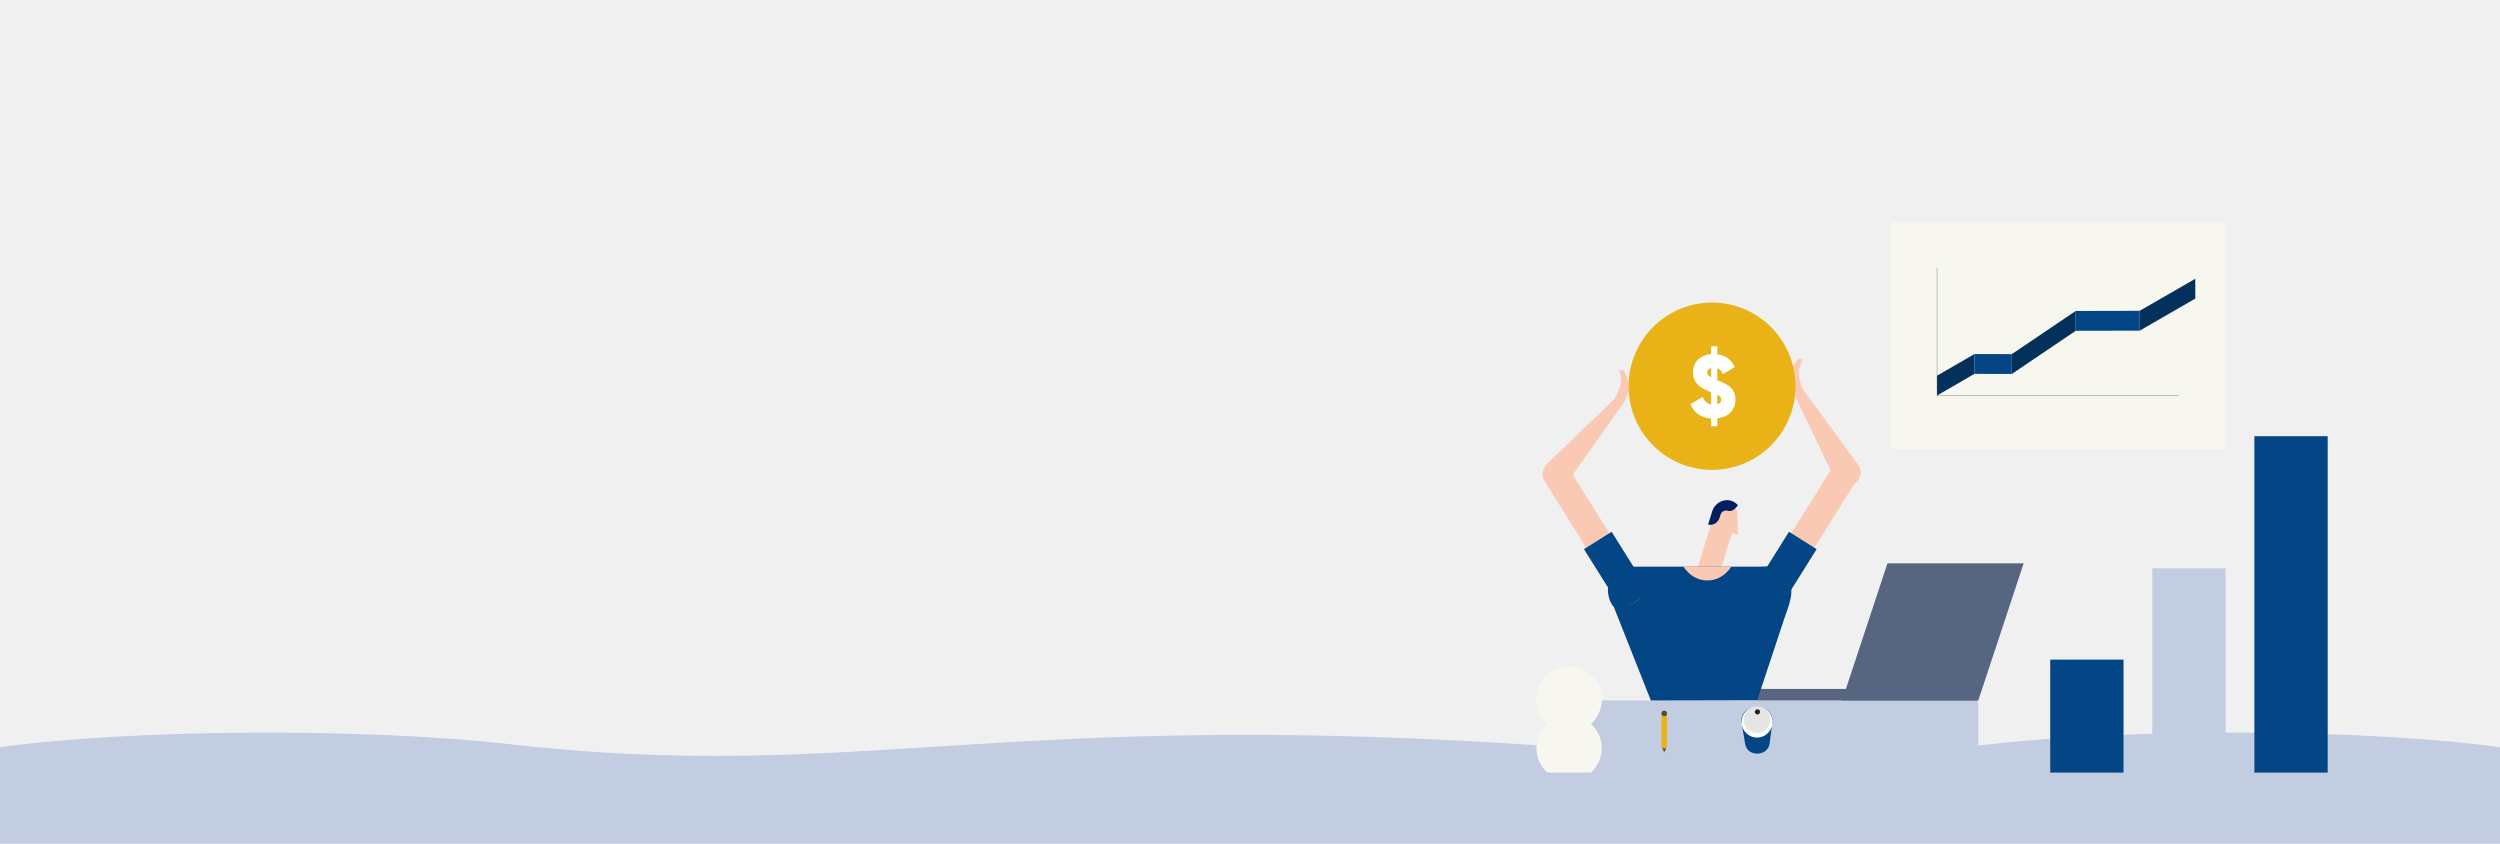
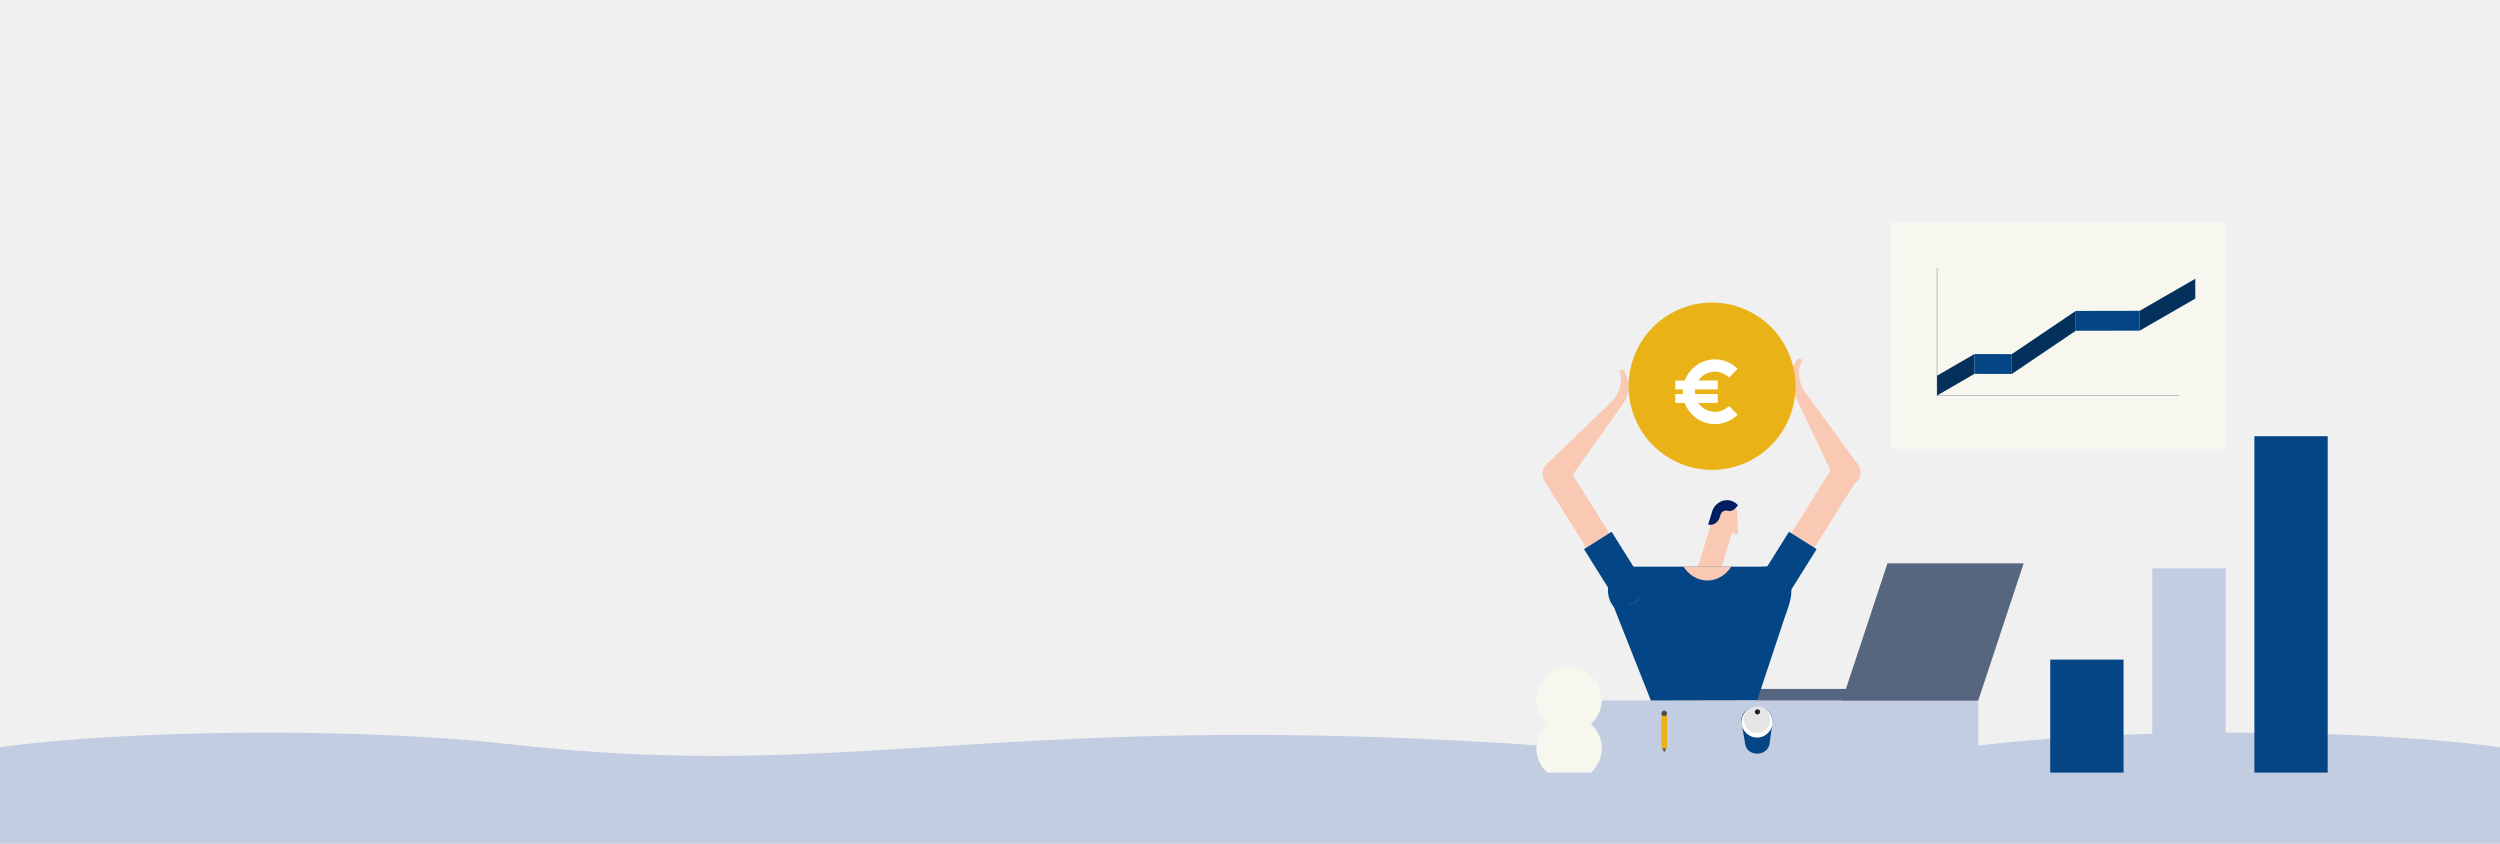
<svg xmlns="http://www.w3.org/2000/svg" width="1440" height="486" viewBox="0 0 1440 486" fill="none">
  <path fill-rule="evenodd" clip-rule="evenodd" d="M1443 486V430.808C1364.43 419.604 1228.4 419.334 1146.91 428.602C1057.83 438.726 988.625 436.647 898.075 430.157C575.885 407.068 495.354 451.58 293.089 428.602C211.597 419.334 75.569 419.604 -3 430.808V486H1443Z" fill="#C2CDE1" />
  <g clip-path="url(#clip0_1380_9)">
    <path d="M1139.49 403.475H891.221V444.991H1139.49V403.475Z" fill="#C2CDE1" />
    <path d="M1138.69 396.817H1012.15V403.474H1138.69V396.817Z" fill="#566580" />
    <path fill-rule="evenodd" clip-rule="evenodd" d="M995.749 289.146C999.414 290.287 1001.48 294.224 1000.36 297.908L988.502 336.656L976.097 332.804L988.24 293.12C989.21 289.951 992.596 288.174 995.758 289.146H995.749Z" fill="#F9C9B3" />
    <path fill-rule="evenodd" clip-rule="evenodd" d="M1070.02 267.313L1038.46 224.189C1035.38 217.157 1035.6 211.603 1038.41 207.189L1035.94 206.516C1031.44 211.64 1029.5 217.606 1032.69 225.273L1053.81 269.669C1055.69 277.496 1060.61 280.759 1065.13 279.992C1069.84 279.197 1074.36 273.222 1070.03 267.304L1070.02 267.313Z" fill="#F9C9B3" />
    <path fill-rule="evenodd" clip-rule="evenodd" d="M1016.39 346.474C1020.05 348.774 1024.91 347.661 1027.21 343.996L1068.05 278.795C1070.35 275.13 1069.24 270.249 1065.58 267.948C1061.92 265.648 1057.05 266.761 1054.76 270.426L1013.92 335.627C1011.62 339.293 1012.73 344.174 1016.39 346.474Z" fill="#F9C9B3" />
    <path fill-rule="evenodd" clip-rule="evenodd" d="M1016.39 346.474C1020.76 349.232 1026.59 347.895 1029.34 343.51L1046.37 316.319L1030.45 306.304L1013.42 333.495C1010.67 337.881 1012.01 343.725 1016.38 346.474H1016.39Z" fill="#034585" />
    <path fill-rule="evenodd" clip-rule="evenodd" d="M1012.15 403.353L1027.76 356.283C1030.37 348.578 1034.22 340.696 1029.85 332.196C1025.77 324.276 1019.92 326.399 1013.42 326.399H936.998C931.047 326.399 926.179 332.458 926.179 339.863C926.179 343.706 927.494 347.194 929.583 349.653L950.895 403.475L1012.15 403.344V403.353Z" fill="#034585" />
    <path fill-rule="evenodd" clip-rule="evenodd" d="M969.643 326.324H997.26C994.163 331.195 989.136 334.365 983.447 334.365C977.757 334.365 972.73 331.195 969.633 326.324H969.643Z" fill="#F9C9B3" />
    <path fill-rule="evenodd" clip-rule="evenodd" d="M994.34 305.883L1000.52 294.438L1001.14 307.997L994.34 305.883Z" fill="#F9C9B3" />
    <path fill-rule="evenodd" clip-rule="evenodd" d="M991.16 296.121H991.123L990.302 298.758C989.201 301.058 986.991 302.788 983.866 302.19L986.217 294.588H986.198C987.681 289.772 992.634 287.033 997.241 288.463C998.705 288.922 1000.01 289.81 1001.05 290.969C1000.05 292.419 997.913 295.009 995.376 294.223C993.529 293.653 991.859 294.513 991.16 296.121Z" fill="#001E60" />
    <path fill-rule="evenodd" clip-rule="evenodd" d="M1087.19 324.463L1061.05 403.474H1139.49L1165.63 324.463H1087.19Z" fill="#566580" />
    <path d="M1223.16 379.939H1180.93V445H1223.16V379.939Z" fill="#034585" />
    <path d="M1281.96 327.371H1239.72V445H1281.96V327.371Z" fill="#C2CDE1" />
    <path d="M1340.75 251.268H1298.52V445H1340.75V251.268Z" fill="#034585" />
    <path fill-rule="evenodd" clip-rule="evenodd" d="M891.221 445C887.406 441.55 885 436.547 885 430.983C885 425.42 887.397 420.427 891.221 416.967C887.406 413.517 885 408.514 885 402.951C885 392.534 893.422 384.091 903.813 384.091C914.203 384.091 922.625 392.534 922.625 402.951C922.625 408.514 920.228 413.507 916.404 416.967C920.228 420.417 922.625 425.42 922.625 430.983C922.625 436.547 920.228 441.54 916.404 445H891.221Z" fill="#F7F7EF" />
    <path fill-rule="evenodd" clip-rule="evenodd" d="M891.156 267.126L929.639 230.07C933.873 223.674 934.601 218.157 932.596 213.332L935.151 213.089C938.696 218.915 939.6 225.123 935.142 232.127L906.741 272.24C903.542 279.627 898.142 281.993 893.823 280.469C889.318 278.879 885.895 272.212 891.175 267.126H891.156Z" fill="#F9C9B3" />
    <path fill-rule="evenodd" clip-rule="evenodd" d="M942.352 346.474C938.696 348.774 933.827 347.661 931.532 343.996L890.69 278.786C888.395 275.12 889.505 270.239 893.161 267.939C896.817 265.639 901.686 266.752 903.981 270.417L944.823 335.618C947.118 339.283 946.008 344.164 942.352 346.464V346.474Z" fill="#F9C9B3" />
    <path fill-rule="evenodd" clip-rule="evenodd" d="M942.351 346.474C937.977 349.232 932.148 347.895 929.406 343.51L912.375 316.319L928.286 306.304L945.317 333.495C948.069 337.881 946.735 343.725 942.361 346.474H942.351Z" fill="#034585" />
    <path d="M1029.98 242.204C1040.85 217.928 1030.04 189.413 1005.82 178.513C981.606 167.613 953.162 178.456 942.29 202.732C931.417 227.008 942.234 255.524 966.449 266.424C990.664 277.324 1019.11 266.48 1029.98 242.204Z" fill="#E9B317" />
-     <path d="M999.601 230.098C999.601 228.611 999.368 227.34 998.938 226.264C998.509 225.198 997.931 224.291 997.194 223.525C996.476 222.776 995.646 222.131 994.741 221.608C993.837 221.075 992.904 220.607 991.934 220.214C990.973 219.812 990.05 219.42 989.145 219.055V212.154C989.882 212.397 990.516 212.8 991.029 213.342C991.552 213.875 991.971 214.595 992.307 215.483L999.19 211.444C998.519 209.948 997.689 208.685 996.672 207.647C995.665 206.619 994.527 205.805 993.258 205.207C991.981 204.609 990.619 204.216 989.145 204.029V199.475H985.573V203.926C984.211 204.057 982.905 204.356 981.665 204.861C980.424 205.357 979.314 206.039 978.354 206.918C977.374 207.797 976.6 208.863 976.041 210.125C975.472 211.397 975.183 212.856 975.173 214.511C975.173 215.876 975.379 217.082 975.761 218.129C976.143 219.167 976.666 220.093 977.328 220.869C977.99 221.664 978.736 222.346 979.576 222.926C980.415 223.515 981.292 224.029 982.206 224.469C983.12 224.899 984.034 225.301 984.929 225.656C985.032 225.703 985.144 225.75 985.265 225.787C985.386 225.825 985.498 225.862 985.601 225.918V232.978C984.463 232.772 983.502 232.314 982.719 231.594C981.935 230.874 981.283 229.911 980.751 228.677L973.709 232.763C974.334 234.399 975.192 235.811 976.33 236.999C977.449 238.186 978.792 239.121 980.359 239.813C981.926 240.496 983.661 240.916 985.592 241.047V245.498H989.164V241.001C990.684 240.823 992.083 240.458 993.352 239.897C994.629 239.346 995.73 238.607 996.663 237.691C997.595 236.774 998.323 235.68 998.827 234.408C999.349 233.146 999.601 231.716 999.61 230.117L999.601 230.098ZM983.334 214.557C983.334 213.931 983.521 213.398 983.903 212.958C984.276 212.51 984.836 212.192 985.582 212.005V217.372C984.995 217.035 984.538 216.708 984.202 216.399C983.875 216.091 983.652 215.792 983.521 215.492C983.39 215.184 983.325 214.875 983.334 214.557ZM989.145 232.866V227.396C989.91 227.77 990.488 228.172 990.871 228.602C991.253 229.041 991.44 229.574 991.44 230.201C991.44 230.565 991.374 230.921 991.225 231.267C991.085 231.613 990.843 231.921 990.507 232.202C990.171 232.482 989.714 232.697 989.136 232.856L989.145 232.866Z" fill="white" />
+     <path d="M995.883 233.836L1000.86 238.857C997.487 242.205 992.879 244.297 987.797 244.297C979.82 244.297 973.026 239.221 970.436 232.107H965V226.983H969.355C969.301 226.564 969.301 226.091 969.301 225.673C969.301 225.2 969.301 224.781 969.355 224.314H965V219.19H970.442C973.086 212.076 979.874 207 987.803 207C992.879 207 997.493 209.092 1000.86 212.44L995.889 217.461C993.816 215.369 990.963 214.059 987.803 214.059C983.814 214.059 980.288 216.097 978.27 219.184H989.413V224.308H976.354C976.354 224.781 976.299 225.2 976.299 225.667C976.299 226.085 976.299 226.558 976.354 226.977H989.413V232.101H978.222C980.294 235.188 983.82 237.226 987.809 237.226C990.969 237.226 993.822 235.916 995.895 233.824L995.883 233.836Z" fill="white" />
    <path d="M1281.97 128H1089.34V258.608H1281.97V128Z" fill="#F7F7EF" />
    <path d="M1115.76 227.807H1255.23" stroke="#B2B2B2" stroke-width="0.48" stroke-miterlimit="22.93" />
    <path d="M1115.76 227.807V154.434" stroke="#B2B2B2" stroke-width="0.48" stroke-miterlimit="22.93" />
    <path fill-rule="evenodd" clip-rule="evenodd" d="M1137.27 215.352L1115.76 227.807V216.381L1137.27 203.935V215.352Z" fill="#04315B" />
    <path fill-rule="evenodd" clip-rule="evenodd" d="M1137.27 215.352L1158.78 215.399V203.972L1137.27 203.935V215.352Z" fill="#034585" />
    <path fill-rule="evenodd" clip-rule="evenodd" d="M1195.62 190.527L1158.77 215.427V204.001L1195.62 179.101V190.527Z" fill="#04315B" />
    <path fill-rule="evenodd" clip-rule="evenodd" d="M1195.62 190.526L1232.46 190.452V179.025L1195.62 179.1V190.526Z" fill="#034585" />
    <path fill-rule="evenodd" clip-rule="evenodd" d="M1264.49 171.985L1232.46 190.452V179.026L1264.49 160.568V171.985Z" fill="#04315B" />
    <path fill-rule="evenodd" clip-rule="evenodd" d="M1012 406.972C1007.11 406.972 1002.31 411.048 1003.11 415.883L1005.21 428.581C1006.46 436.173 1018.33 435.846 1019.32 428.16L1020.89 415.883C1021.52 411.02 1016.89 406.972 1012.01 406.972H1012Z" fill="#034585" />
    <path fill-rule="evenodd" clip-rule="evenodd" d="M1012.05 406.916C1007.12 406.916 1003.12 410.927 1003.12 415.873C1003.12 420.82 1007.12 424.831 1012.05 424.831C1016.99 424.831 1020.99 420.82 1020.99 415.873C1020.99 410.927 1016.99 406.916 1012.05 406.916Z" fill="white" />
    <path d="M1012.23 422.186C1016.47 422.074 1019.82 418.539 1019.7 414.29C1019.59 410.042 1016.07 406.688 1011.83 406.8C1007.59 406.912 1004.24 410.447 1004.36 414.696C1004.47 418.944 1007.99 422.298 1012.23 422.186Z" fill="#E5E5E5" />
    <path fill-rule="evenodd" clip-rule="evenodd" d="M1012.29 408.552C1011.46 408.552 1010.79 409.225 1010.79 410.048C1010.79 410.871 1011.46 411.544 1012.29 411.544C1013.11 411.544 1013.78 410.871 1013.78 410.048C1013.78 409.225 1013.11 408.552 1012.29 408.552Z" fill="#1F1F1F" />
    <path fill-rule="evenodd" clip-rule="evenodd" d="M956.986 429.974L958.599 433.312L960.222 429.974V410.908H958.599H956.986V429.974Z" fill="#E9B317" />
    <path fill-rule="evenodd" clip-rule="evenodd" d="M958.599 412.535C959.495 412.535 960.222 411.806 960.222 410.908C960.222 410.011 959.495 409.281 958.599 409.281C957.704 409.281 956.977 410.011 956.977 410.908C956.977 411.806 957.704 412.535 958.599 412.535Z" fill="#4D4D4D" />
    <path fill-rule="evenodd" clip-rule="evenodd" d="M960.166 429.974L958.599 433.312L957.032 429.974C957.219 430.684 957.862 431.18 958.599 431.18C959.336 431.18 959.97 430.684 960.166 429.974Z" fill="#4D4D4D" />
  </g>
  <defs>
    <clipPath id="clip0_1380_9">
      <rect width="533" height="317" fill="white" transform="translate(885 128)" />
    </clipPath>
  </defs>
</svg>
